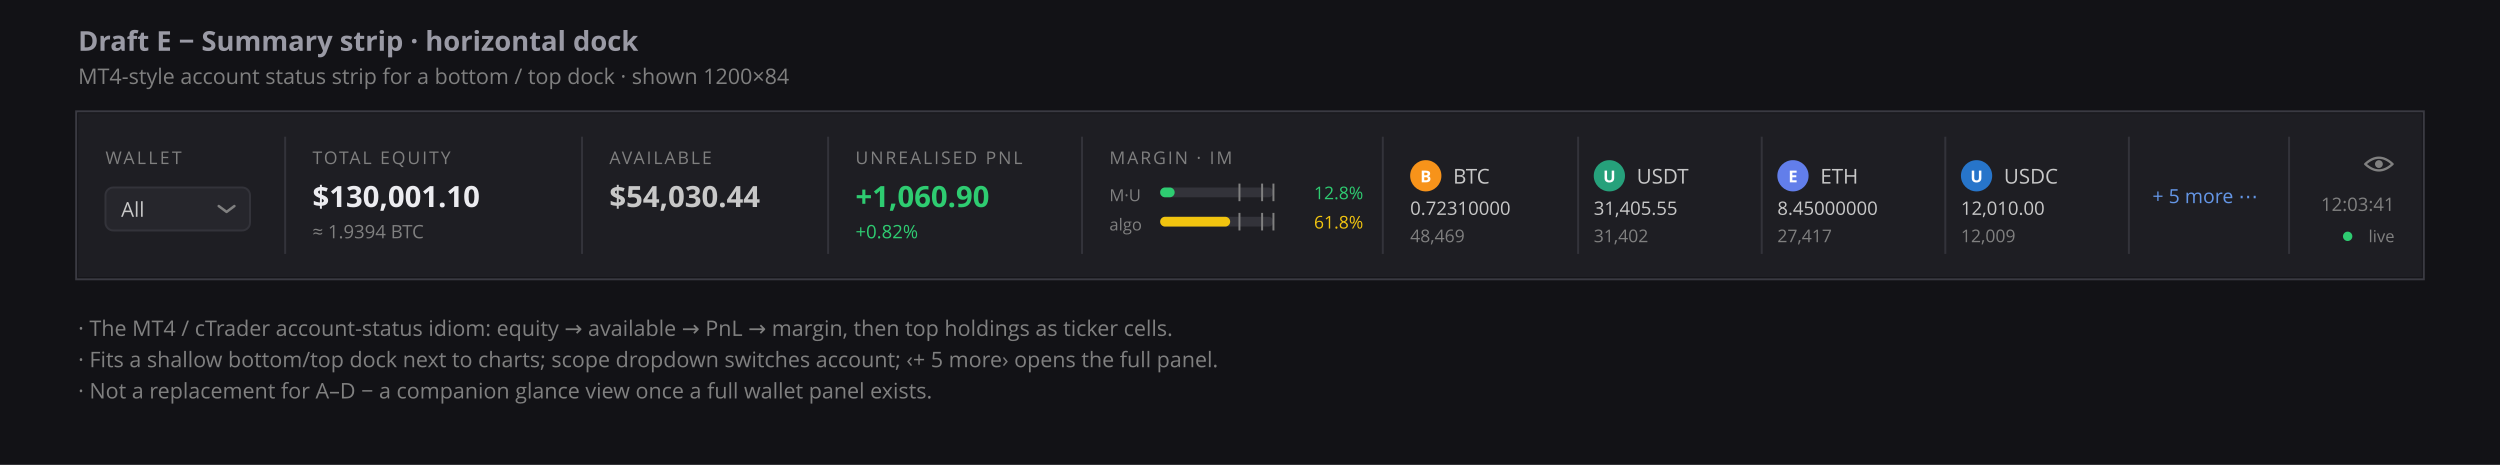
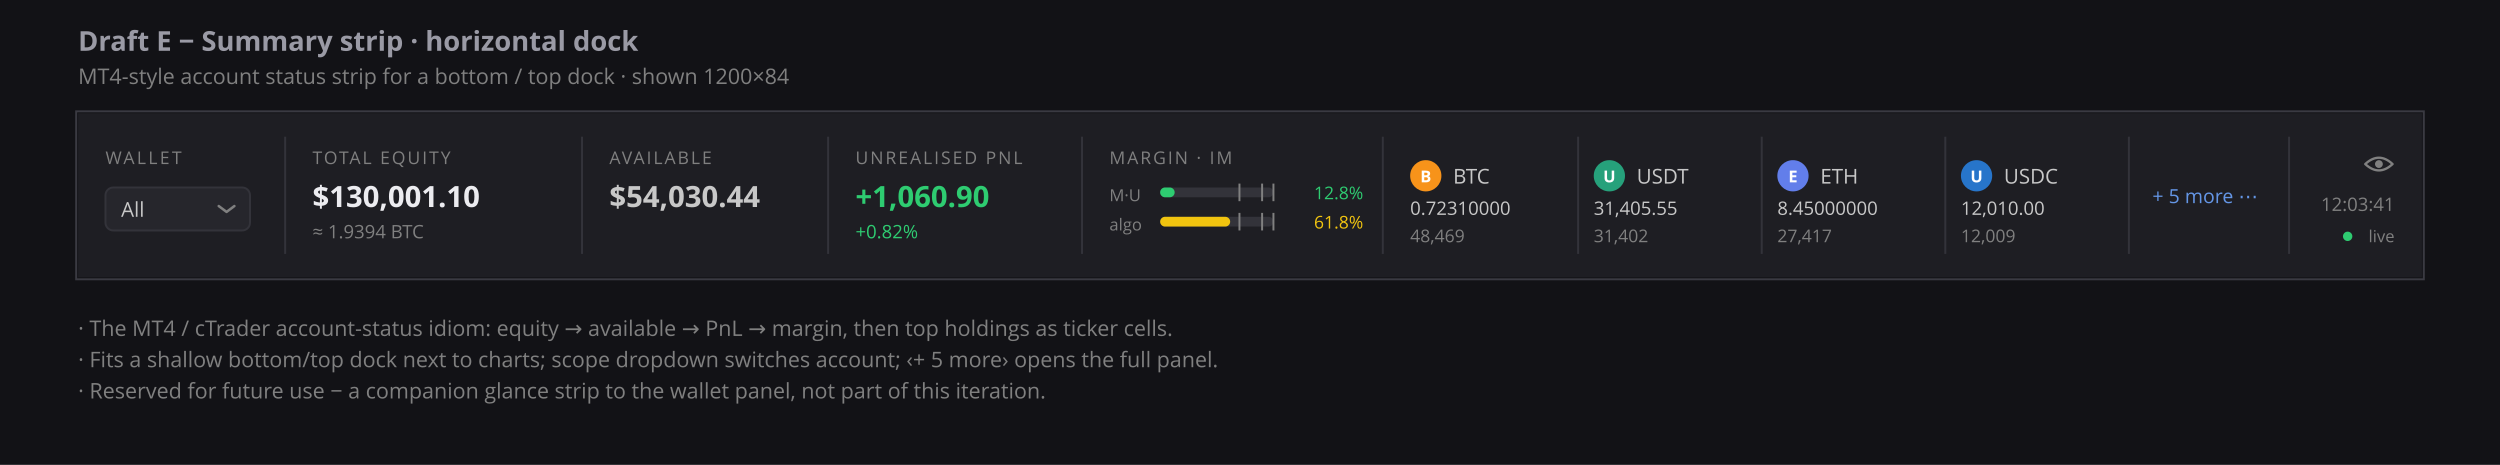
<svg xmlns="http://www.w3.org/2000/svg" viewBox="0 0 1280 238" width="1280" height="238" font-family="Open Sans, Segoe UI, DejaVu Sans, sans-serif">
  <style>text{font-variant-numeric:tabular-nums;font-feature-settings:'tnum'}</style>
  <rect x="0" y="0" width="1280" height="238" fill="#121216" />
  <text x="40" y="26" font-size="14" fill="#9A9AA5" font-weight="bold">Draft E − Summary strip · horizontal dock</text>
  <text x="40" y="43" font-size="11" fill="#808080">MT4-style account status strip for a bottom / top dock · shown 1200×84</text>
  <rect x="39" y="57" width="1202" height="86" fill="none" stroke="#3A3A42" stroke-width="1" />
  <rect x="40" y="58" width="1200" height="84" fill="#1E1E23" />
  <g transform="translate(40,58)">
    <text x="14" y="26" font-size="9" fill="#808080" letter-spacing="1.2">WALLET</text>
    <rect x="14" y="38" width="74" height="22" fill="#26262C" rx="4" stroke="#33333A" stroke-width="1" />
    <text x="22" y="53" font-size="10.5" fill="#C8C8C8">All</text>
    <path d="M 72 47.5 L 76 50.5 L 80 47.5" fill="none" stroke="#808080" stroke-width="1.3" stroke-linecap="round" stroke-linejoin="round" />
    <line x1="106" y1="12" x2="106" y2="72" stroke="#33333A" stroke-width="1" />
    <text x="120" y="26" font-size="9" fill="#808080" letter-spacing="1">TOTAL EQUITY</text>
    <text x="120" y="48" font-size="15" fill="#ECECF0" font-weight="bold" class="v-kpi">$130,001.10</text>
    <text x="120" y="64" font-size="9.5" fill="#808080">≈ 1.9394 BTC</text>
    <line x1="258" y1="12" x2="258" y2="72" stroke="#33333A" stroke-width="1" />
    <text x="272" y="26" font-size="9" fill="#808080" letter-spacing="1">AVAILABLE</text>
    <text x="272" y="48" font-size="15" fill="#C8C8C8" font-weight="bold" class="v-kpi">$54,030.44</text>
    <line x1="384" y1="12" x2="384" y2="72" stroke="#33333A" stroke-width="1" />
    <text x="398" y="26" font-size="9" fill="#808080" letter-spacing="1">UNREALISED PNL</text>
    <text x="398" y="48" font-size="15" fill="#2ECC71" font-weight="bold" class="v-kpi">+1,060.90</text>
    <text x="398" y="64" font-size="9.5" fill="#2ECC71">+0.82%</text>
    <line x1="514" y1="12" x2="514" y2="72" stroke="#33333A" stroke-width="1" />
    <text x="528" y="26" font-size="9" fill="#808080" letter-spacing="1">MARGIN · IM</text>
    <text x="528" y="45" font-size="8.5" fill="#808080">M·U</text>
    <rect x="554" y="38" width="58" height="5" fill="#33333A" rx="2.5" />
    <rect x="554" y="38" width="7.424" height="5" fill="#2ECC71" rx="2.5" />
    <line x1="594.6" y1="36" x2="594.6" y2="45" stroke="#808080" stroke-width="1" />
    <line x1="606.2" y1="36" x2="606.2" y2="45" stroke="#808080" stroke-width="1" />
    <line x1="612" y1="36" x2="612" y2="45" stroke="#808080" stroke-width="1" />
    <text x="658" y="44" font-size="9" fill="#2ECC71" text-anchor="end">12.8%</text>
    <text x="528" y="60" font-size="8.5" fill="#808080">algo</text>
    <rect x="554" y="53" width="58" height="5" fill="#33333A" rx="2.5" />
    <rect x="554" y="53" width="35.844" height="5" fill="#F1C40F" rx="2.5" />
    <line x1="594.6" y1="51" x2="594.6" y2="60" stroke="#808080" stroke-width="1" />
    <line x1="606.2" y1="51" x2="606.2" y2="60" stroke="#808080" stroke-width="1" />
    <line x1="612" y1="51" x2="612" y2="60" stroke="#808080" stroke-width="1" />
    <text x="658" y="59" font-size="9" fill="#F1C40F" text-anchor="end">61.8%</text>
    <line x1="668" y1="12" x2="668" y2="72" stroke="#33333A" stroke-width="1" />
    <circle cx="690" cy="32" r="8" fill="#F7931A" />
    <text x="690" y="35.36" font-size="8.4" fill="#FFFFFF" text-anchor="middle" font-weight="bold">B</text>
    <text x="704" y="36" font-size="10.5" fill="#C8C8C8">BTC</text>
    <text x="682" y="52" font-size="9.5" fill="#C8C8C8">0.72310000</text>
    <text x="682" y="66" font-size="9" fill="#808080">48,469</text>
    <line x1="768" y1="12" x2="768" y2="72" stroke="#33333A" stroke-width="1" />
    <circle cx="784" cy="32" r="8" fill="#26A17B" />
    <text x="784" y="35.36" font-size="8.4" fill="#FFFFFF" text-anchor="middle" font-weight="bold">U</text>
    <text x="798" y="36" font-size="10.5" fill="#C8C8C8">USDT</text>
    <text x="776" y="52" font-size="9.5" fill="#C8C8C8">31,405.55</text>
    <text x="776" y="66" font-size="9" fill="#808080">31,402</text>
    <line x1="862" y1="12" x2="862" y2="72" stroke="#33333A" stroke-width="1" />
    <circle cx="878" cy="32" r="8" fill="#627EEA" />
    <text x="878" y="35.36" font-size="8.4" fill="#FFFFFF" text-anchor="middle" font-weight="bold">E</text>
    <text x="892" y="36" font-size="10.5" fill="#C8C8C8">ETH</text>
    <text x="870" y="52" font-size="9.5" fill="#C8C8C8">8.45000000</text>
    <text x="870" y="66" font-size="9" fill="#808080">27,417</text>
    <line x1="956" y1="12" x2="956" y2="72" stroke="#33333A" stroke-width="1" />
    <circle cx="972" cy="32" r="8" fill="#2775CA" />
    <text x="972" y="35.36" font-size="8.4" fill="#FFFFFF" text-anchor="middle" font-weight="bold">U</text>
    <text x="986" y="36" font-size="10.5" fill="#C8C8C8">USDC</text>
    <text x="964" y="52" font-size="9.5" fill="#C8C8C8">12,010.00</text>
    <text x="964" y="66" font-size="9" fill="#808080">12,009</text>
    <line x1="1050" y1="12" x2="1050" y2="72" stroke="#33333A" stroke-width="1" />
    <text x="1062" y="46" font-size="10" fill="#6496E6">+ 5 more ⋯</text>
    <line x1="1132" y1="12" x2="1132" y2="72" stroke="#33333A" stroke-width="1" />
    <path d="M 1171 26 Q 1178 19.5 1185 26 Q 1178 32.5 1171 26 Z" fill="none" stroke="#808080" stroke-width="1.2" stroke-linecap="round" stroke-linejoin="round" />
    <circle cx="1178" cy="26" r="2" fill="#808080" />
    <text x="1186" y="50" font-size="9.5" fill="#808080" text-anchor="end">12:03:41</text>
    <circle cx="1162" cy="63" r="2.4" fill="#2ECC71" />
    <text x="1186" y="66" font-size="8.5" fill="#808080" text-anchor="end">live</text>
  </g>
  <text x="40" y="172" font-size="11" fill="#808080">·  The MT4 / cTrader account-status idiom: equity → available → PnL → margin, then top holdings as ticker cells.</text>
  <text x="40" y="188" font-size="11" fill="#808080">·  Fits a shallow bottom/top dock next to charts; scope dropdown switches account; ‹+ 5 more› opens the full panel.</text>
-   <text x="40" y="204" font-size="11" fill="#808080">·  Not a replacement for A–D − a companion glance view once a full wallet panel exists.</text>
+   <text x="40" y="204" font-size="11" fill="#808080">·  Reserved for future use − a companion glance strip to the wallet panel, not part of this iteration.</text>
</svg>
